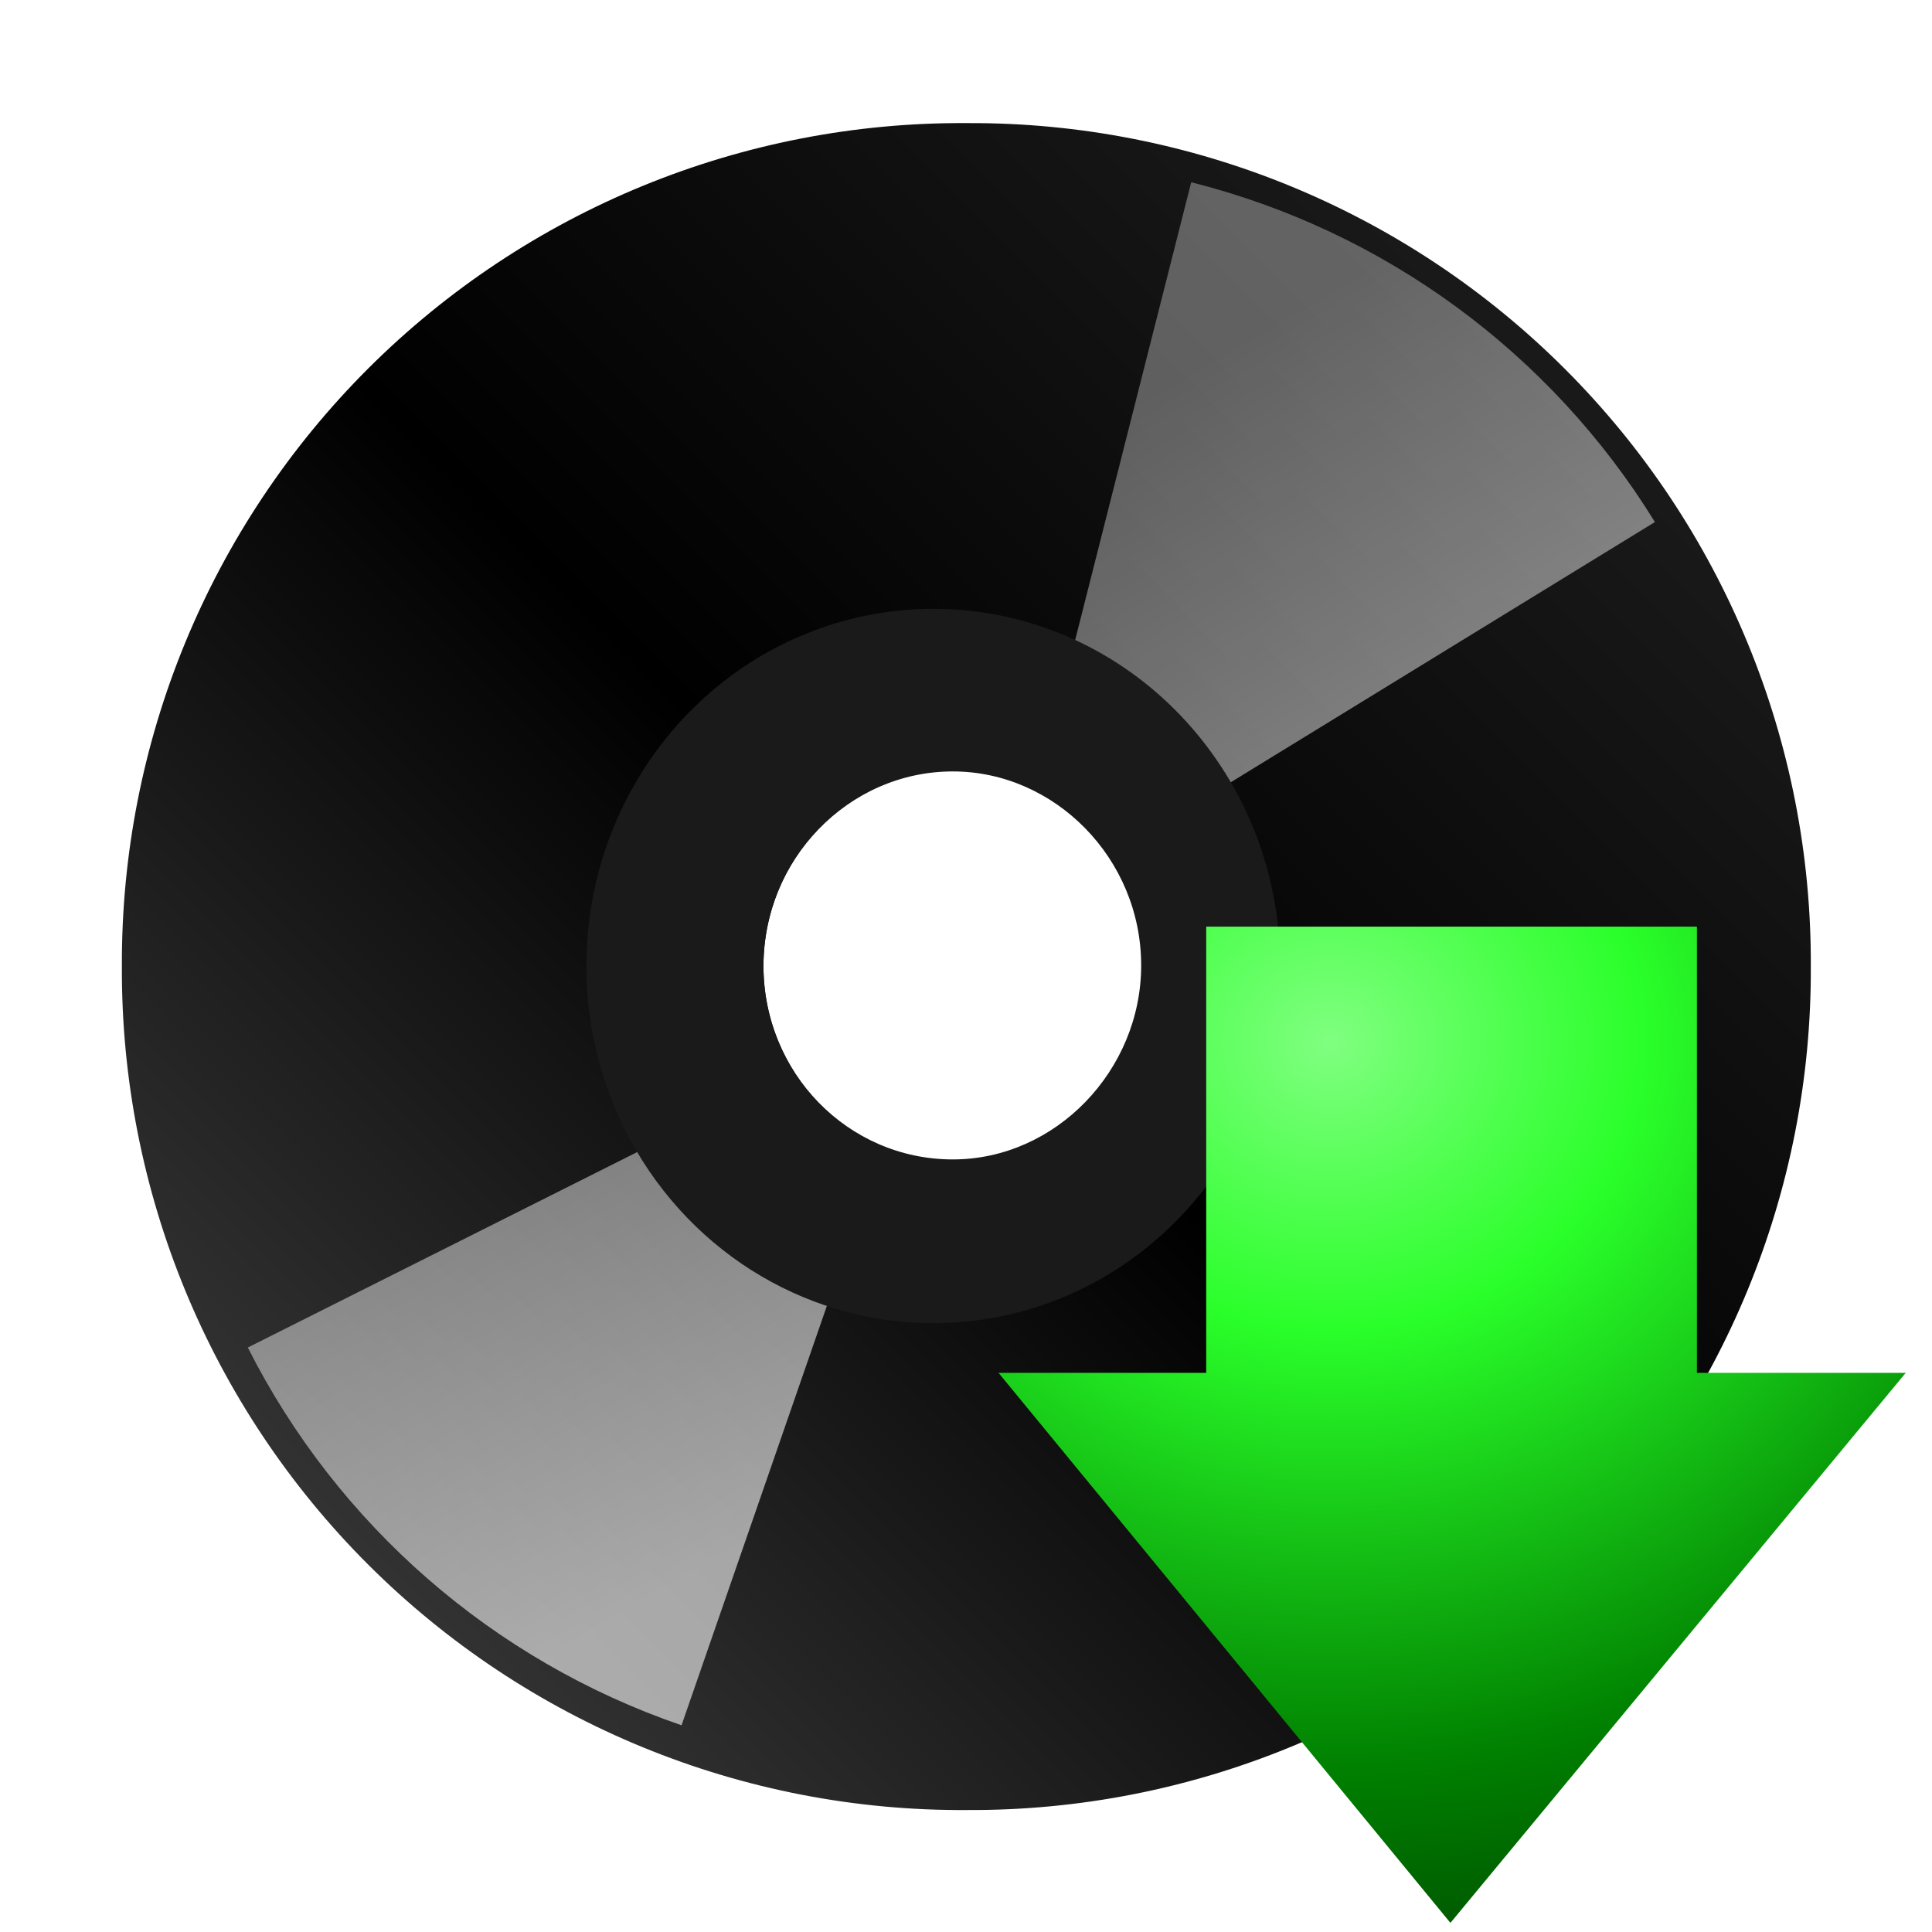
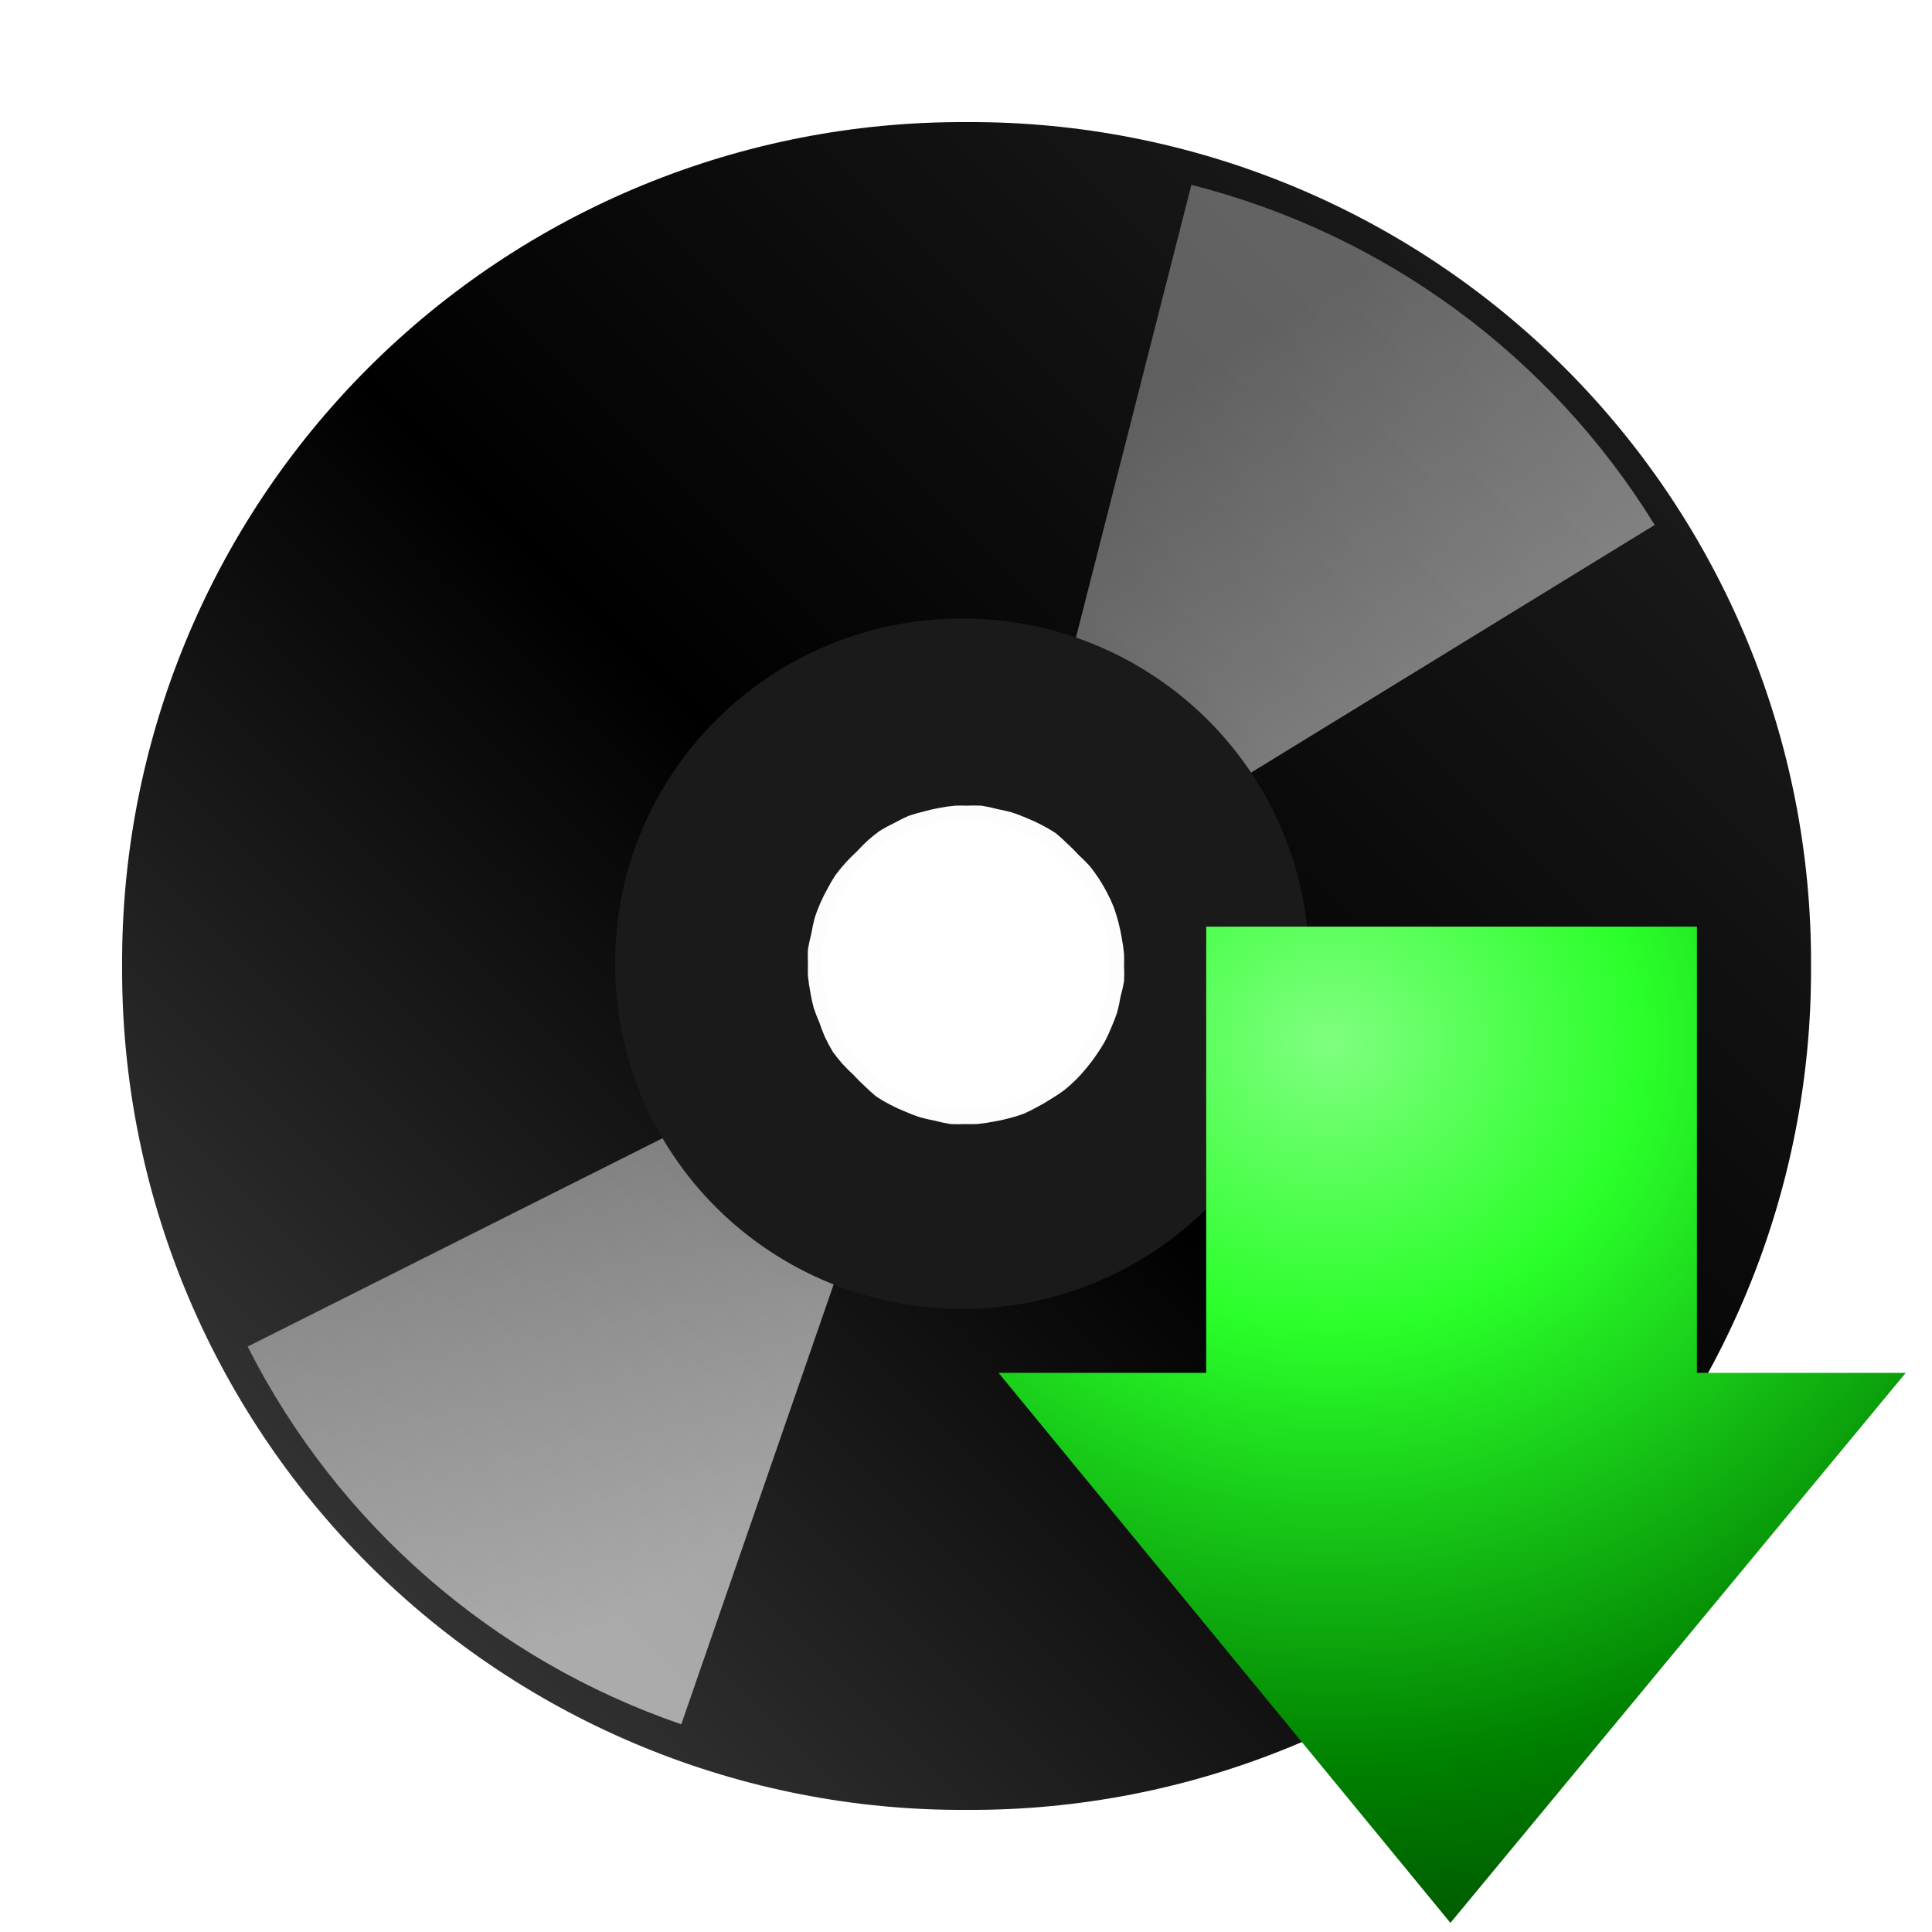
<svg xmlns="http://www.w3.org/2000/svg" xmlns:xlink="http://www.w3.org/1999/xlink" width="64" height="64" viewBox="0 0 16.93 16.93">
  <defs>
-     <linearGradient x1="21.13" y1="14.63" x2="29" y2="28" id="f" xlink:href="#a" gradientUnits="userSpaceOnUse" gradientTransform="translate(.25 283.78) scale(.25321)" />
    <linearGradient id="a">
      <stop offset="0" stop-color="#fff" stop-opacity=".33" />
      <stop offset="1" stop-color="#fff" stop-opacity=".6" />
    </linearGradient>
    <linearGradient id="b">
-       <stop offset="0" />
-       <stop offset="1" stop-opacity="0" />
-     </linearGradient>
-     <linearGradient xlink:href="#c" id="d" x1="3.38" y1="8.18" x2="9.44" y2="2.12" gradientUnits="userSpaceOnUse" />
-     <linearGradient id="c">
      <stop offset="0" stop-color="#333" />
      <stop offset=".49" />
      <stop offset="1" stop-color="#1a1a1a" />
    </linearGradient>
-     <linearGradient xlink:href="#a" id="e" gradientUnits="userSpaceOnUse" gradientTransform="translate(.25 283.78) scale(.25321)" x1="21.13" y1="14.63" x2="29" y2="28" />
-     <radialGradient id="g" cx="69.45" cy="51.7" r="31" gradientTransform="matrix(0 .31125 -.34137 0 29.3 -12.48)" gradientUnits="userSpaceOnUse">
+     <radialGradient id="f" cx="69.45" cy="51.7" r="31" gradientTransform="matrix(0 .31125 -.34137 0 29.3 -12.48)" gradientUnits="userSpaceOnUse">
      <stop offset="0" stop-color="#80ff80" />
      <stop offset=".26" stop-color="#2aff2a" />
      <stop offset=".66" stop-color="green" />
      <stop offset="1" stop-color="#002b00" />
    </radialGradient>
+     <linearGradient x1="21.13" y1="14.63" x2="29" y2="28" id="e" xlink:href="#a" gradientUnits="userSpaceOnUse" gradientTransform="matrix(.44349 0 0 .44349 -2.18 -1.33)" />
+     <linearGradient xlink:href="#a" id="d" gradientUnits="userSpaceOnUse" gradientTransform="matrix(.44349 0 0 .44349 -2.18 -1.3)" x1="21.13" y1="14.63" x2="29" y2="28" />
+     <linearGradient xlink:href="#b" id="c" gradientUnits="userSpaceOnUse" gradientTransform="translate(-2.61 -.41) scale(1.75147)" x1="3.38" y1="8.18" x2="9.44" y2="2.12" />
  </defs>
-   <g stroke-width=".57">
-     <path d="M6.33.85A4.2 4.2 0 0 0 2.1 5.07a4.2 4.2 0 0 0 4.23 4.22 4.2 4.2 0 0 0 4.22-4.22A4.2 4.2 0 0 0 6.33.85zm0 5.23c-.56 0-1.02-.46-1.02-1.01 0-.56.46-1.02 1.02-1.02a1.02 1.02 0 0 1 0 2.03z" fill="url(#d)" transform="translate(-2.61 -.41) scale(1.75147)" />
-     <path transform="translate(-2.61 -498.36) scale(1.75147)" d="M7.45 285.45l-.72 2.84c.22.06.4.2.53.4l2.51-1.54a3.82 3.82 0 0 0-2.32-1.7z" fill="url(#e)" />
-     <path transform="translate(-2.61 -498.36) scale(1.75147)" d="M4.9 293.17l.96-2.77a.9.9 0 0 1-.5-.44l-2.63 1.32a3.82 3.82 0 0 0 2.17 1.89z" fill="url(#f)" />
-     <path d="M8.35 5.34a3.04 3.13 0 1 0 0 6.25 3.04 3.13 0 0 0 0-6.25zm0 4.82c-.92 0-1.66-.76-1.66-1.7 0-.92.74-1.7 1.66-1.7.89 0 1.65.76 1.65 1.7 0 .92-.75 1.7-1.65 1.7z" fill="#1a1a1a" />
-   </g>
-   <path d="M16.7 12.03l-3.99 4.82-3.96-4.82h1.82V8.12h4.3v3.91h1.83z" fill="url(#g)" />
+   <path d="M8.47 1.07a7.36 7.36 0 0 0-7.4 7.4 7.36 7.36 0 0 0 7.4 7.39 7.36 7.36 0 0 0 7.4-7.4 7.36 7.36 0 0 0-7.4-7.39zm0 5.53a1.85 1.86 0 0 1 .2 0 1.85 1.86 0 0 1 .17.03 1.85 1.86 0 0 1 .18.05 1.85 1.86 0 0 1 .18.06 1.85 1.86 0 0 1 .16.08 1.85 1.86 0 0 1 .16.1 1.85 1.86 0 0 1 .15.11 1.85 1.86 0 0 1 .13.13 1.85 1.86 0 0 1 .13.14 1.85 1.86 0 0 1 .1.15 1.85 1.86 0 0 1 .1.16 1.85 1.86 0 0 1 .07.17 1.85 1.86 0 0 1 .06.18 1.85 1.86 0 0 1 .04.18 1.85 1.86 0 0 1 .02.19 1.85 1.86 0 0 1 0 .13 1.85 1.86 0 0 1 0 .19 1.85 1.86 0 0 1-.03.18 1.85 1.86 0 0 1-.05.18 1.85 1.86 0 0 1-.06.18 1.85 1.86 0 0 1-.08.16 1.85 1.86 0 0 1-.1.16 1.85 1.86 0 0 1-.1.15 1.85 1.86 0 0 1-.14.14 1.85 1.86 0 0 1-.13.12 1.85 1.86 0 0 1-.15.1 1.85 1.86 0 0 1-.16.1 1.85 1.86 0 0 1-.17.08 1.85 1.86 0 0 1-.18.06 1.85 1.86 0 0 1-.18.04 1.85 1.86 0 0 1-.18.02 1.85 1.86 0 0 1-.13 0 1.85 1.86 0 0 1-.19 0 1.85 1.86 0 0 1-.18-.03 1.85 1.86 0 0 1-.18-.05 1.85 1.86 0 0 1-.17-.06 1.85 1.86 0 0 1-.17-.08 1.85 1.86 0 0 1-.16-.1 1.85 1.86 0 0 1-.14-.11 1.85 1.86 0 0 1-.14-.13 1.85 1.86 0 0 1-.12-.14 1.85 1.86 0 0 1-.1-.15 1.85 1.86 0 0 1-.1-.16 1.85 1.86 0 0 1-.07-.17 1.85 1.86 0 0 1-.06-.18 1.85 1.86 0 0 1-.04-.18 1.85 1.86 0 0 1-.03-.19 1.85 1.86 0 0 1 0-.13 1.85 1.86 0 0 1 0-.19 1.85 1.86 0 0 1 .04-.18 1.85 1.86 0 0 1 .04-.18 1.85 1.86 0 0 1 .07-.18 1.85 1.86 0 0 1 .08-.16 1.85 1.86 0 0 1 .1-.16 1.85 1.86 0 0 1 .1-.15 1.85 1.86 0 0 1 .13-.14A1.85 1.86 0 0 1 7.33 7a1.85 1.86 0 0 1 .15-.1 1.85 1.86 0 0 1 .16-.1 1.85 1.86 0 0 1 .17-.08 1.85 1.86 0 0 1 .17-.06 1.85 1.86 0 0 1 .18-.04 1.85 1.86 0 0 1 .19-.02 1.85 1.86 0 0 1 .13 0z" fill="url(#c)" />
+   <path d="M10.44 1.62L9.17 6.6c.39.1.7.35.93.7l4.4-2.7a6.7 6.7 0 0 0-4.06-2.98z" fill="url(#d)" />
+   <path d="M5.97 15.11l1.68-4.85a1.58 1.58 0 0 1-.88-.77l-4.6 2.31a6.7 6.7 0 0 0 3.8 3.31z" fill="url(#e)" />
+   <path d="M8.43 5.42a3.04 3.02 0 0 0-3.04 3.02 3.04 3.02 0 0 0 3.04 3.03 3.04 3.02 0 0 0 3.04-3.03 3.04 3.02 0 0 0-3.04-3.02zm.04 1.64a1.38 1.4 0 0 1 .13 0 1.38 1.4 0 0 1 .14.03 1.38 1.4 0 0 1 .13.03 1.38 1.4 0 0 1 .13.05 1.38 1.4 0 0 1 .13.06 1.38 1.4 0 0 1 .12.07 1.38 1.4 0 0 1 .1.09 1.38 1.4 0 0 1 .1.1 1.38 1.4 0 0 1 .1.1 1.38 1.4 0 0 1 .08.11 1.38 1.4 0 0 1 .07.12 1.38 1.4 0 0 1 .06.13 1.38 1.4 0 0 1 .04.13 1.38 1.4 0 0 1 .03.14 1.38 1.4 0 0 1 .02.14 1.38 1.4 0 0 1 0 .1 1.38 1.4 0 0 1 0 .14 1.38 1.4 0 0 1-.03.13 1.38 1.4 0 0 1-.03.14 1.38 1.4 0 0 1-.05.13 1.38 1.4 0 0 1-.06.13 1.38 1.4 0 0 1-.07.11 1.38 1.4 0 0 1-.09.12 1.38 1.4 0 0 1-.09.1 1.38 1.4 0 0 1-.1.09 1.38 1.4 0 0 1-.12.08 1.38 1.4 0 0 1-.12.07 1.38 1.4 0 0 1-.12.06 1.38 1.4 0 0 1-.13.04 1.38 1.4 0 0 1-.14.03 1.38 1.4 0 0 1-.14.02 1.38 1.4 0 0 1-.1 0 1.38 1.4 0 0 1-.13 0 1.38 1.4 0 0 1-.14-.03 1.38 1.4 0 0 1-.13-.03 1.38 1.4 0 0 1-.13-.05 1.38 1.4 0 0 1-.13-.06 1.38 1.4 0 0 1-.12-.07 1.38 1.4 0 0 1-.1-.09 1.38 1.4 0 0 1-.1-.1 1.38 1.4 0 0 1-.1-.1 1.38 1.4 0 0 1-.08-.1 1.38 1.4 0 0 1-.07-.13 1.38 1.4 0 0 1-.05-.13 1.38 1.4 0 0 1-.05-.13 1.38 1.4 0 0 1-.03-.14 1.38 1.4 0 0 1-.02-.14 1.38 1.4 0 0 1 0-.1 1.38 1.4 0 0 1 0-.13 1.38 1.4 0 0 1 .03-.14 1.38 1.4 0 0 1 .03-.14 1.38 1.4 0 0 1 .05-.13 1.38 1.4 0 0 1 .06-.12 1.38 1.4 0 0 1 .07-.12 1.38 1.4 0 0 1 .09-.11 1.38 1.4 0 0 1 .1-.1 1.38 1.4 0 0 1 .1-.1 1.38 1.4 0 0 1 .1-.08 1.38 1.4 0 0 1 .13-.07 1.38 1.4 0 0 1 .12-.06 1.38 1.4 0 0 1 .14-.04 1.38 1.4 0 0 1 .13-.03 1.38 1.4 0 0 1 .14-.02 1.38 1.4 0 0 1 .1 0z" fill="#1a1a1a" stroke="#000" stroke-width=".25" stroke-opacity=".01" />
+   <path d="M16.7 12.03l-3.99 4.82-3.96-4.82h1.82V8.12h4.3v3.91h1.83z" fill="url(#f)" />
</svg>
